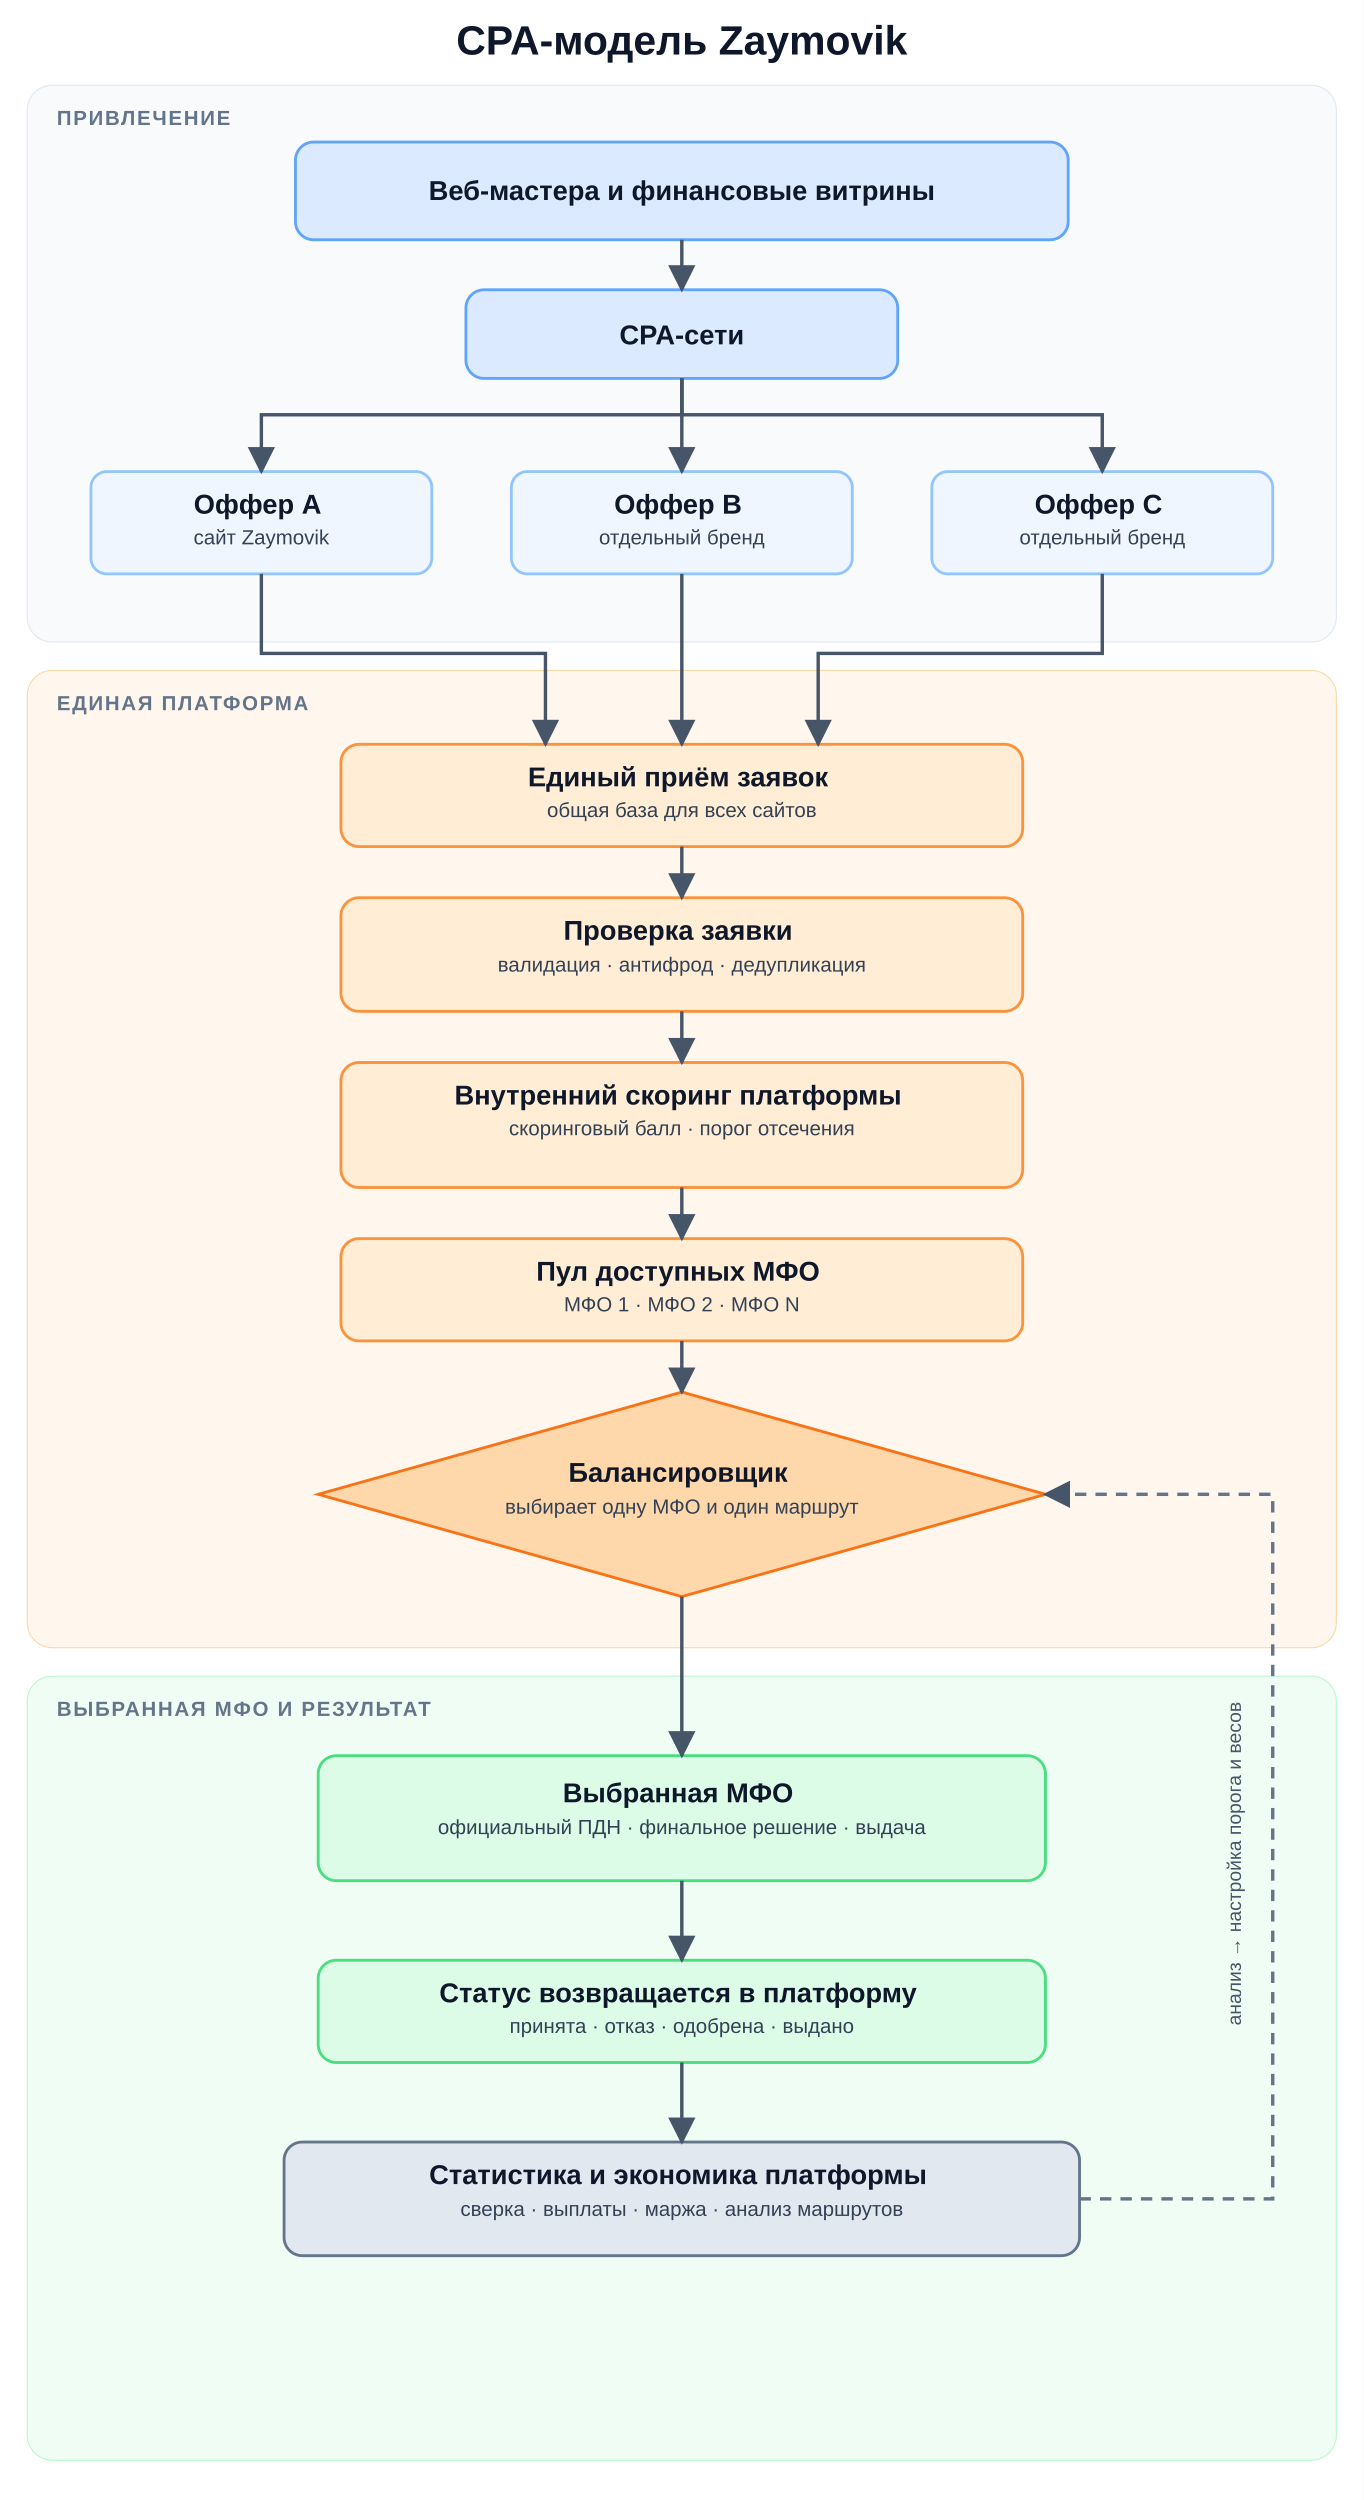
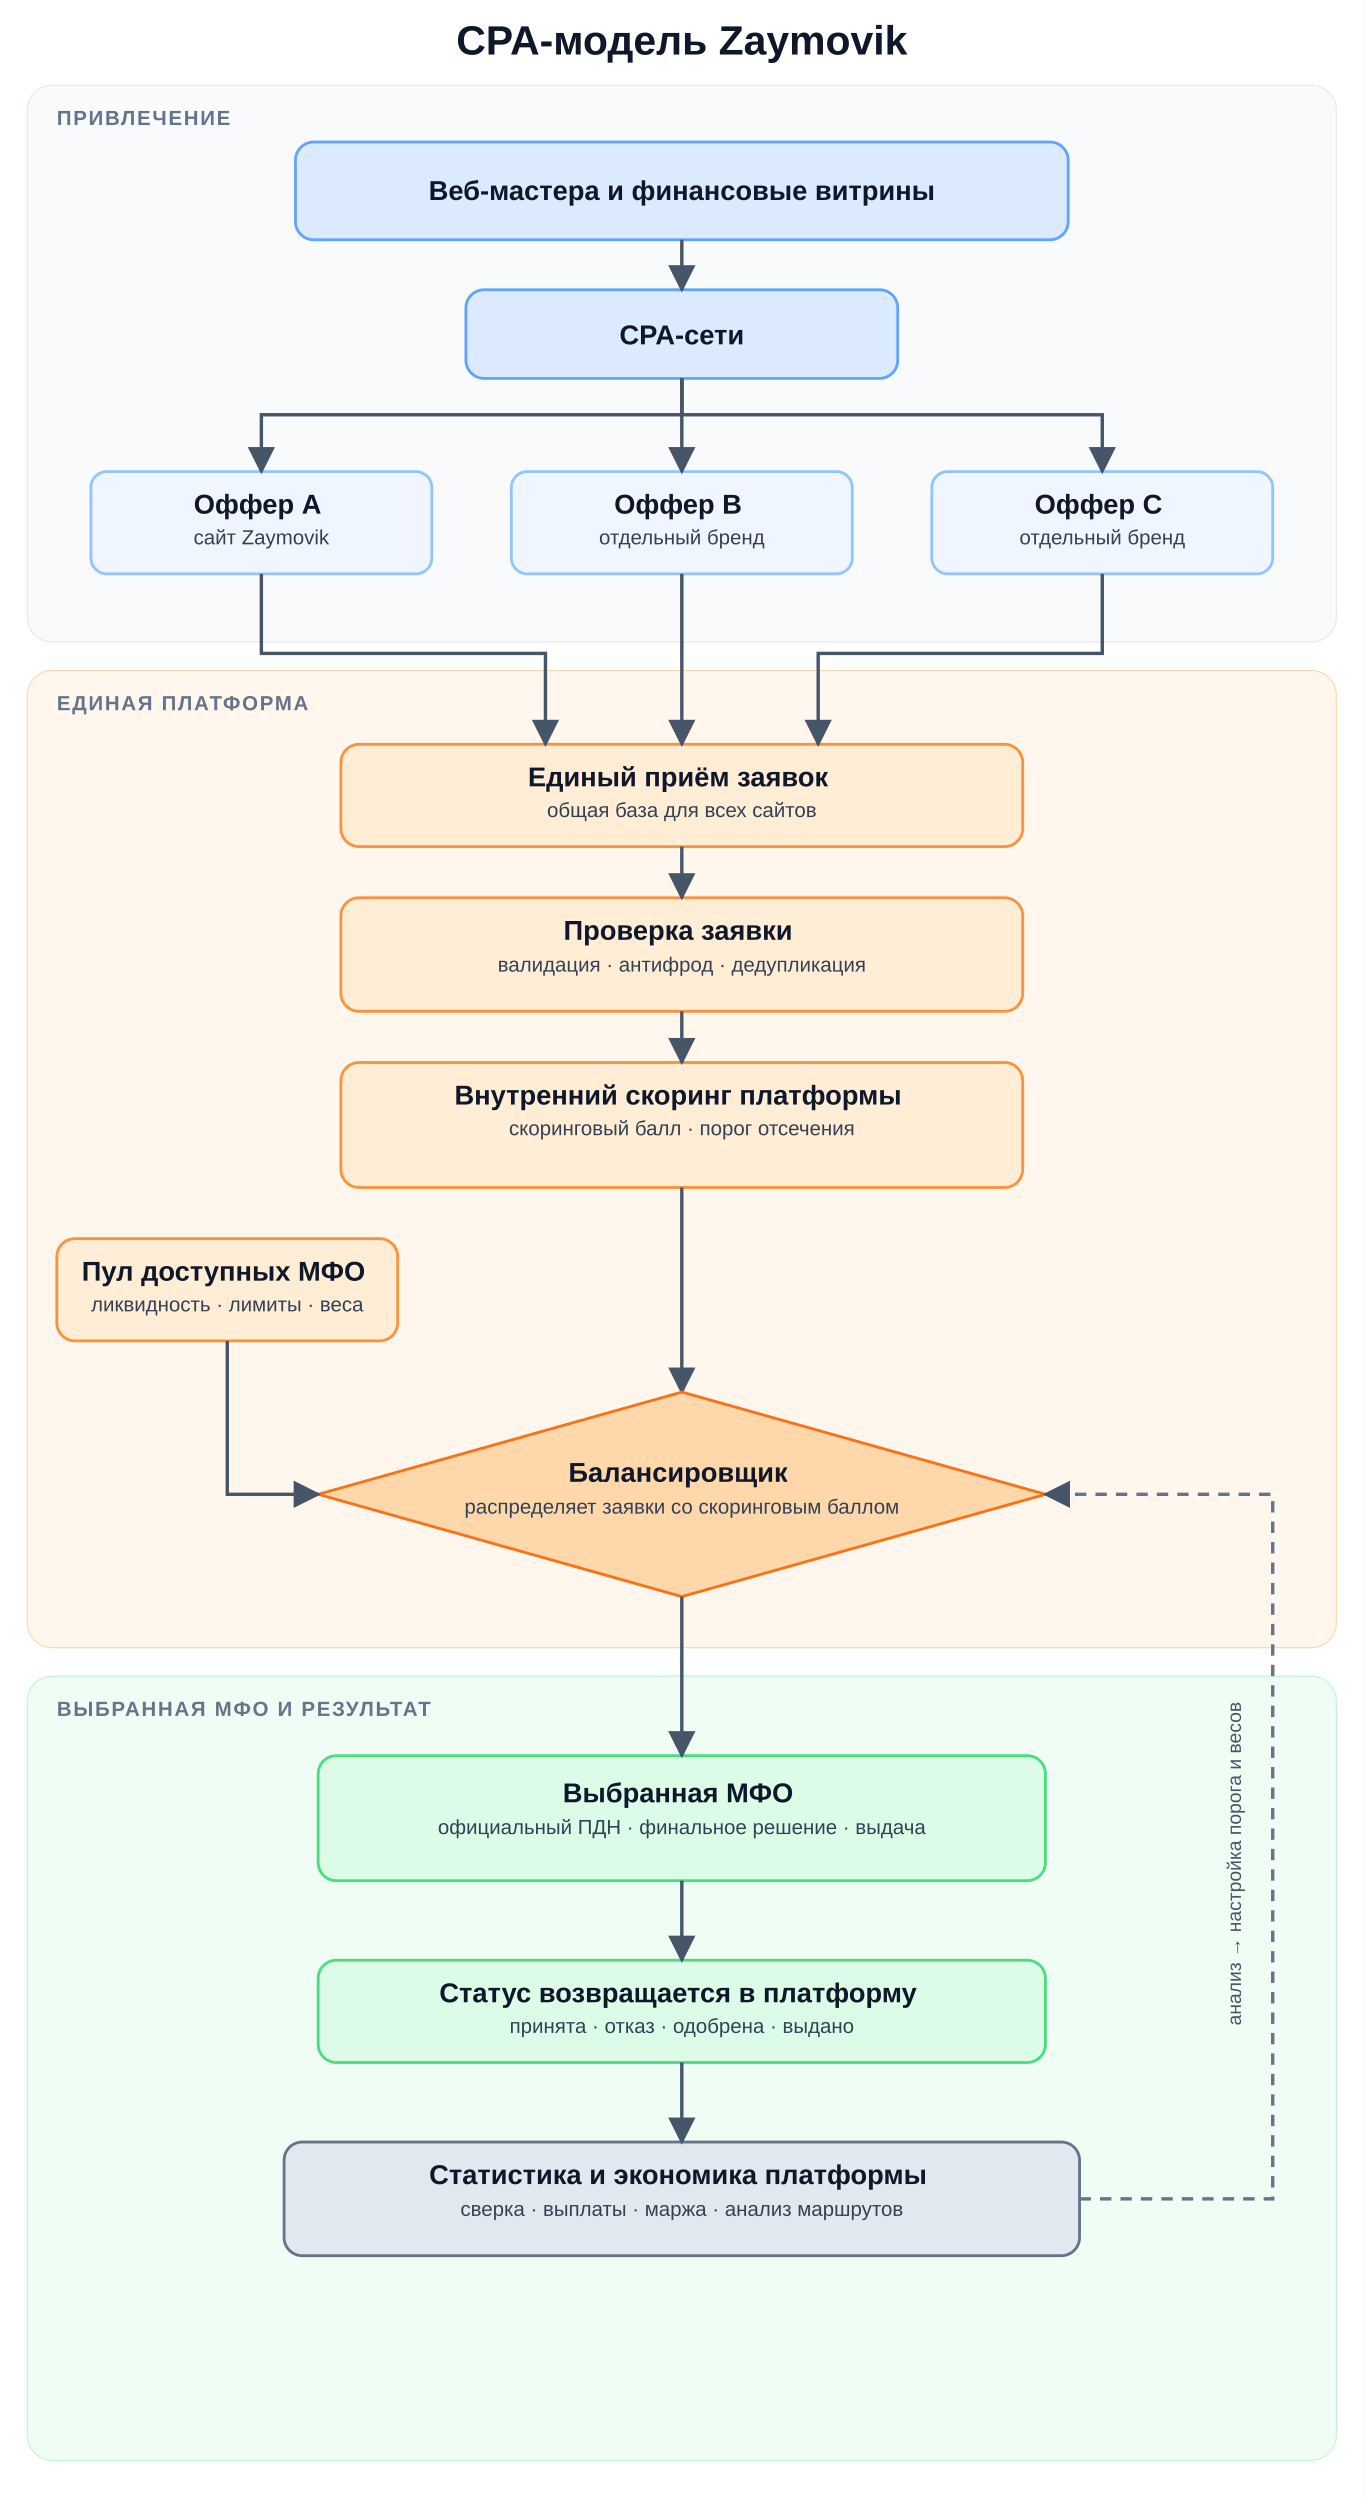
<svg xmlns="http://www.w3.org/2000/svg" width="1200" height="2200" viewBox="0 0 1200 2200" role="img" aria-labelledby="title desc">
  <defs>
    <marker id="arrow" viewBox="0 0 10 10" refX="9" refY="5" markerWidth="8" markerHeight="8" orient="auto-start-reverse">
      <path d="M 0 0 L 10 5 L 0 10 z" fill="#475569" />
    </marker>
    <style>
      .title { font: 700 36px -apple-system, BlinkMacSystemFont, "Segoe UI", Arial, sans-serif; fill: #0f172a; }
      .layer { font: 700 18px -apple-system, BlinkMacSystemFont, "Segoe UI", Arial, sans-serif; letter-spacing: 1.5px; fill: #64748b; }
      .label { font: 600 24px -apple-system, BlinkMacSystemFont, "Segoe UI", Arial, sans-serif; fill: #0f172a; text-anchor: middle; }
      .small { font: 400 18px -apple-system, BlinkMacSystemFont, "Segoe UI", Arial, sans-serif; fill: #334155; text-anchor: middle; }
      .note { font: 500 17px -apple-system, BlinkMacSystemFont, "Segoe UI", Arial, sans-serif; fill: #475569; text-anchor: middle; }
      .arrow { fill: none; stroke: #475569; stroke-width: 3; marker-end: url(#arrow); }
      .feedback { fill: none; stroke: #64748b; stroke-width: 3; stroke-dasharray: 10 8; marker-end: url(#arrow); }
      .box { stroke-width: 2.5; }
    </style>
  </defs>
  <rect width="1200" height="2200" fill="#ffffff" />
  <text x="600" y="48" class="title" text-anchor="middle">CPA-модель Zaymovik</text>
  <rect x="24" y="75" width="1152" height="490" rx="22" fill="#f8fafc" stroke="#e2e8f0" />
  <text x="50" y="110" class="layer">ПРИВЛЕЧЕНИЕ</text>
  <rect class="box" x="260" y="125" width="680" height="86" rx="16" fill="#dbeafe" stroke="#60a5fa" />
  <text x="600" y="176" class="label">Веб-мастера и финансовые витрины</text>
  <rect class="box" x="410" y="255" width="380" height="78" rx="16" fill="#dbeafe" stroke="#60a5fa" />
  <text x="600" y="303" class="label">CPA-сети</text>
  <rect class="box" x="80" y="415" width="300" height="90" rx="14" fill="#eff6ff" stroke="#93c5fd" />
  <text x="230" y="452" class="label">
    <tspan x="230">Оффер A</tspan>
    <tspan x="230" dy="27" class="small">сайт Zaymovik</tspan>
  </text>
  <rect class="box" x="450" y="415" width="300" height="90" rx="14" fill="#eff6ff" stroke="#93c5fd" />
  <text x="600" y="452" class="label">
    <tspan x="600">Оффер B</tspan>
    <tspan x="600" dy="27" class="small">отдельный бренд</tspan>
  </text>
  <rect class="box" x="820" y="415" width="300" height="90" rx="14" fill="#eff6ff" stroke="#93c5fd" />
  <text x="970" y="452" class="label">
    <tspan x="970">Оффер C</tspan>
    <tspan x="970" dy="27" class="small">отдельный бренд</tspan>
  </text>
  <path class="arrow" d="M600 211 V255" />
  <path class="arrow" d="M600 333 V365 H230 V415" />
  <path class="arrow" d="M600 333 V415" />
  <path class="arrow" d="M600 333 V365 H970 V415" />
  <rect x="24" y="590" width="1152" height="860" rx="22" fill="#fff7ed" stroke="#fed7aa" />
  <text x="50" y="625" class="layer">ЕДИНАЯ ПЛАТФОРМА</text>
  <rect class="box" x="300" y="655" width="600" height="90" rx="16" fill="#ffedd5" stroke="#fb923c" />
  <text x="600" y="692" class="label">
    <tspan x="600">Единый приём заявок</tspan>
    <tspan x="600" dy="27" class="small">общая база для всех сайтов</tspan>
  </text>
  <path class="arrow" d="M230 505 V575 H480 V655" />
  <path class="arrow" d="M600 505 V655" />
  <path class="arrow" d="M970 505 V575 H720 V655" />
  <rect class="box" x="300" y="790" width="600" height="100" rx="16" fill="#ffedd5" stroke="#fb923c" />
  <text x="600" y="827" class="label">
    <tspan x="600">Проверка заявки</tspan>
    <tspan x="600" dy="28" class="small">валидация · антифрод · дедупликация</tspan>
  </text>
  <path class="arrow" d="M600 745 V790" />
  <rect class="box" x="300" y="935" width="600" height="110" rx="16" fill="#ffedd5" stroke="#fb923c" />
  <text x="600" y="972" class="label">
    <tspan x="600">Внутренний скоринг платформы</tspan>
    <tspan x="600" dy="27" class="small">скоринговый балл · порог отсечения</tspan>
  </text>
  <path class="arrow" d="M600 890 V935" />
-   <rect class="box" x="300" y="1090" width="600" height="90" rx="16" fill="#ffedd5" stroke="#fb923c" />
-   <text x="600" y="1127" class="label">
-     <tspan x="600">Пул доступных МФО</tspan>
-     <tspan x="600" dy="27" class="small">МФО 1 · МФО 2 · МФО N</tspan>
+   <rect class="box" x="50" y="1090" width="300" height="90" rx="16" fill="#ffedd5" stroke="#fb923c" />
+   <text x="200" y="1127" class="label">
+     <tspan x="200">Пул доступных МФО</tspan>
+     <tspan x="200" dy="27" class="small">ликвидность · лимиты · веса</tspan>
  </text>
-   <path class="arrow" d="M600 1045 V1090" />
+   <path class="arrow" d="M600 1045 V1225" />
  <polygon class="box" points="600,1225 920,1315 600,1405 280,1315" fill="#fed7aa" stroke="#f97316" />
  <text x="600" y="1304" class="label">
    <tspan x="600">Балансировщик</tspan>
-     <tspan x="600" dy="28" class="small">выбирает одну МФО и один маршрут</tspan>
+     <tspan x="600" dy="28" class="small">распределяет заявки со скоринговым баллом</tspan>
  </text>
-   <path class="arrow" d="M600 1180 V1225" />
+   <path class="arrow" d="M200 1180 V1315 H280" />
  <rect x="24" y="1475" width="1152" height="690" rx="22" fill="#f0fdf4" stroke="#bbf7d0" />
  <text x="50" y="1510" class="layer">ВЫБРАННАЯ МФО И РЕЗУЛЬТАТ</text>
  <rect class="box" x="280" y="1545" width="640" height="110" rx="16" fill="#dcfce7" stroke="#4ade80" />
  <text x="600" y="1586" class="label">
    <tspan x="600">Выбранная МФО</tspan>
    <tspan x="600" dy="28" class="small">официальный ПДН · финальное решение · выдача</tspan>
  </text>
  <path class="arrow" d="M600 1405 V1545" />
  <rect class="box" x="280" y="1725" width="640" height="90" rx="16" fill="#dcfce7" stroke="#4ade80" />
  <text x="600" y="1762" class="label">
    <tspan x="600">Статус возвращается в платформу</tspan>
    <tspan x="600" dy="27" class="small">принята · отказ · одобрена · выдано</tspan>
  </text>
  <path class="arrow" d="M600 1655 V1725" />
  <rect class="box" x="250" y="1885" width="700" height="100" rx="16" fill="#e2e8f0" stroke="#64748b" />
  <text x="600" y="1922" class="label">
    <tspan x="600">Статистика и экономика платформы</tspan>
    <tspan x="600" dy="28" class="small">сверка · выплаты · маржа · анализ маршрутов</tspan>
  </text>
  <path class="arrow" d="M600 1815 V1885" />
  <path class="feedback" d="M950 1935 H1120 V1315 H920" />
  <text x="1092" y="1640" class="note" transform="rotate(-90 1092 1640)">анализ → настройка порога и весов</text>
</svg>
